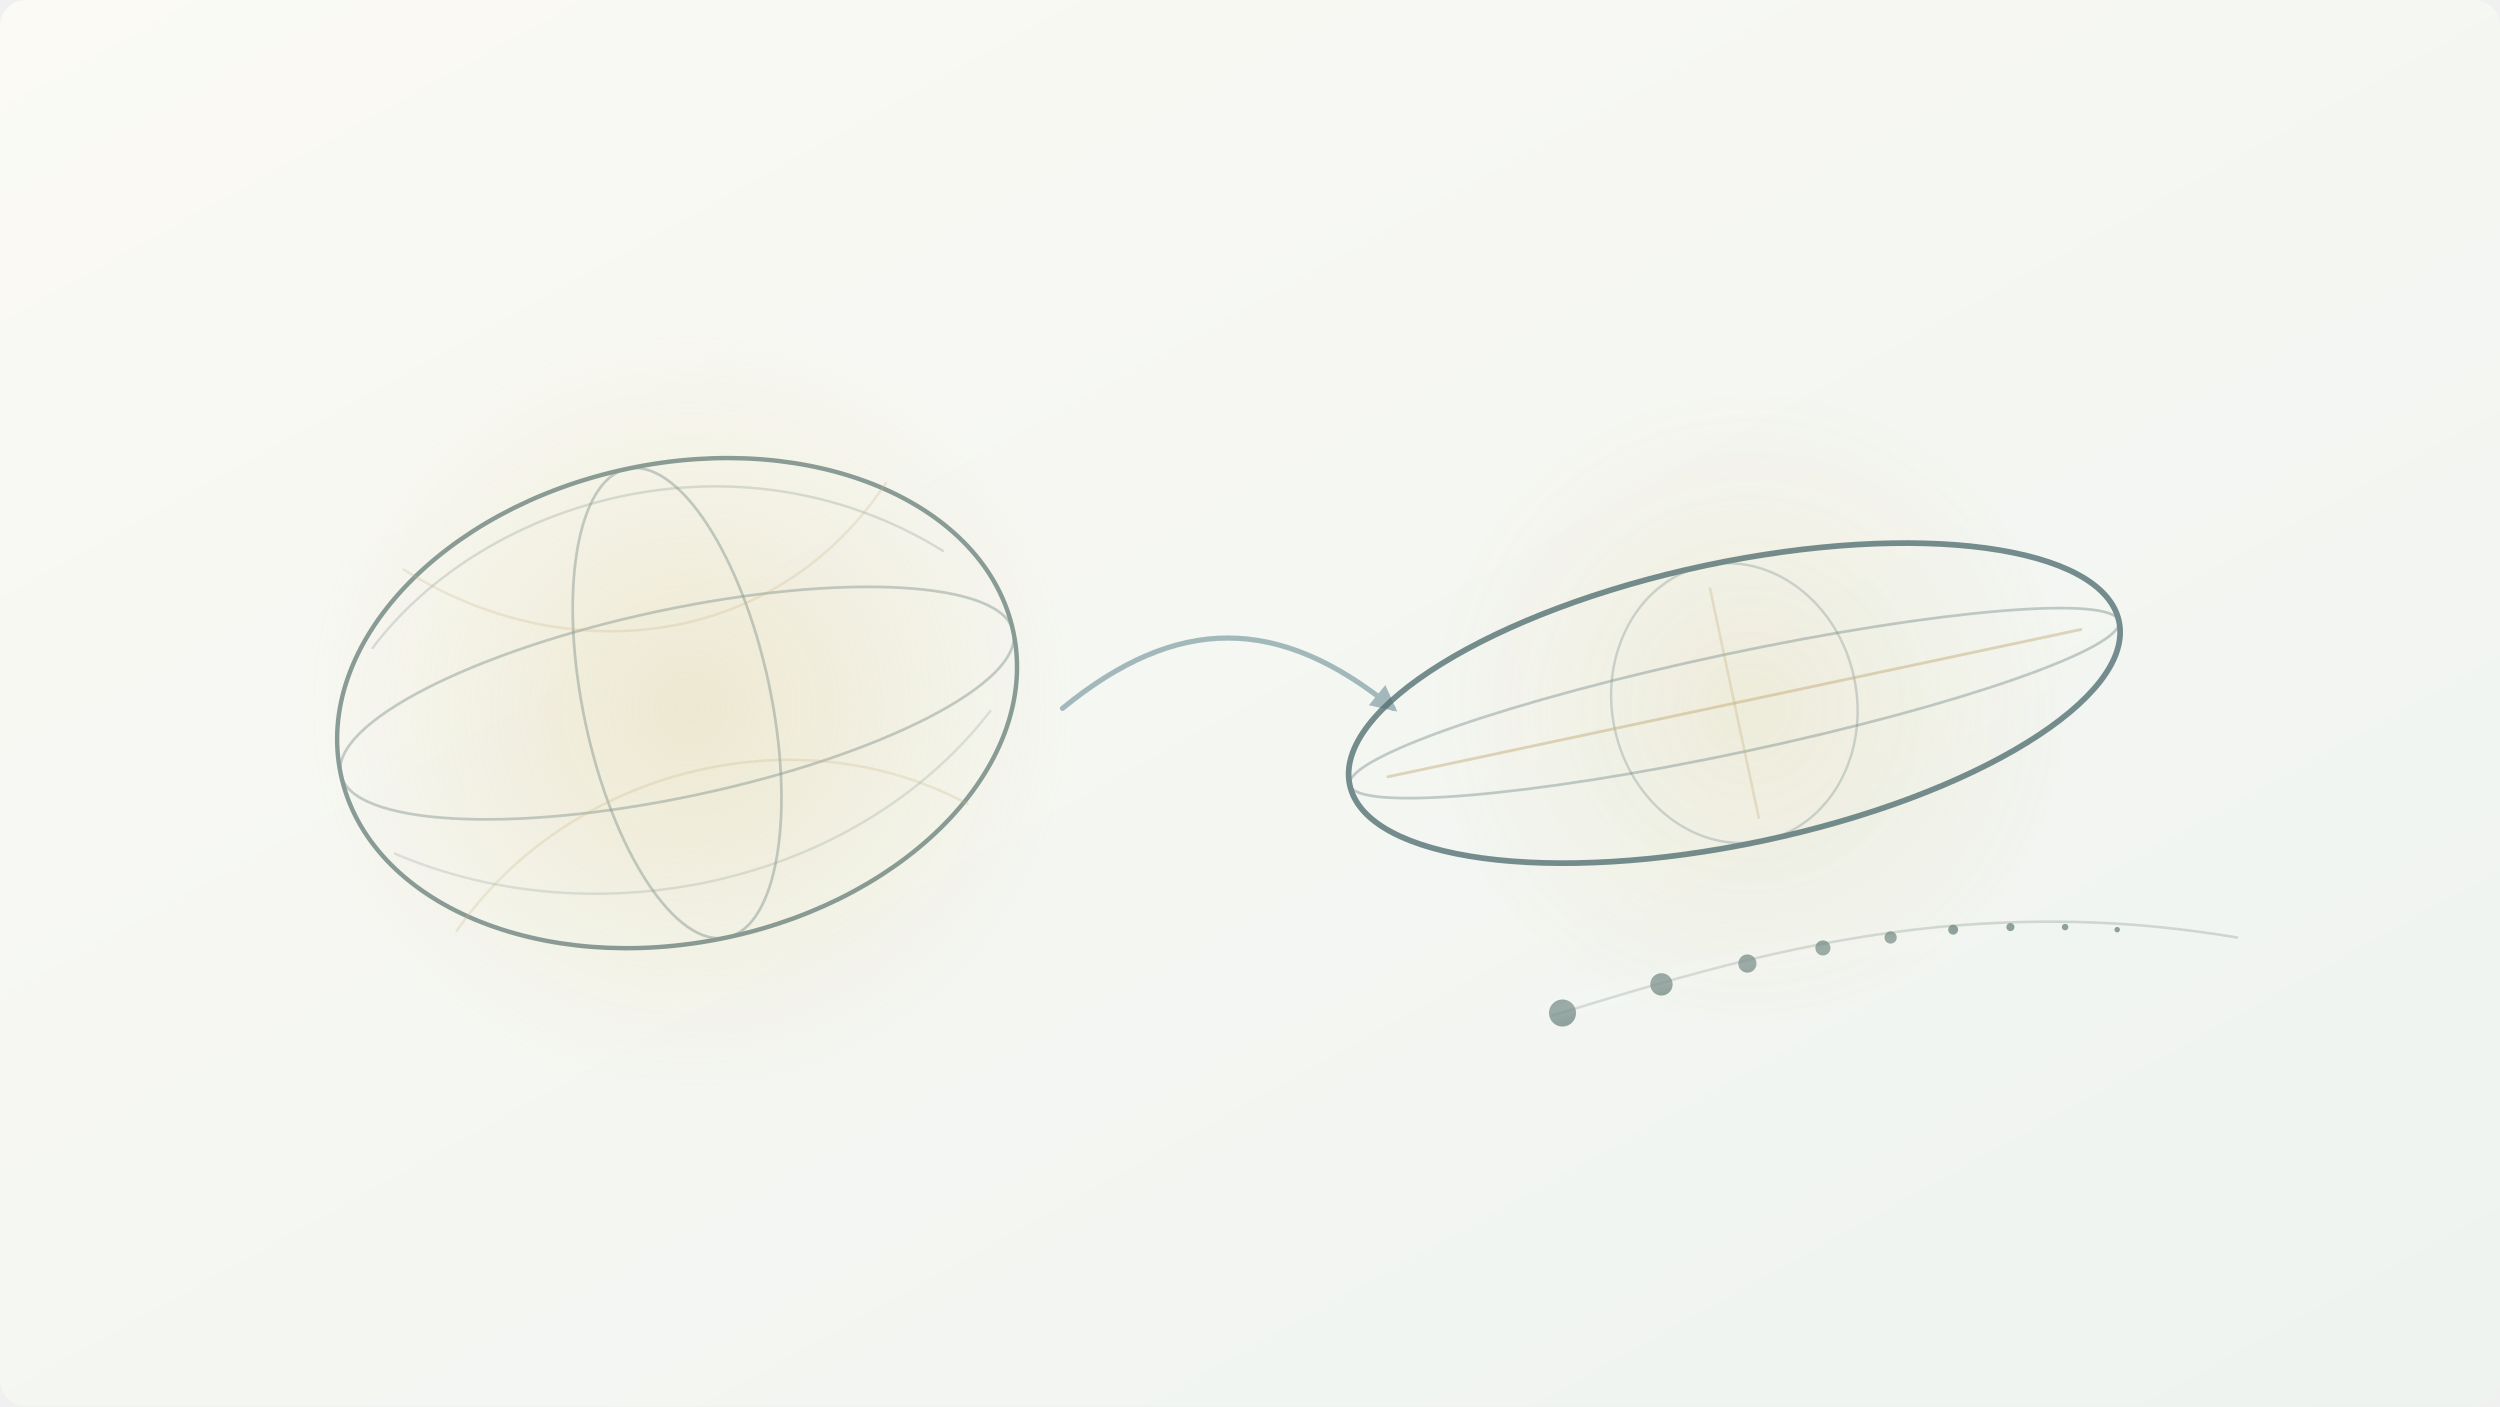
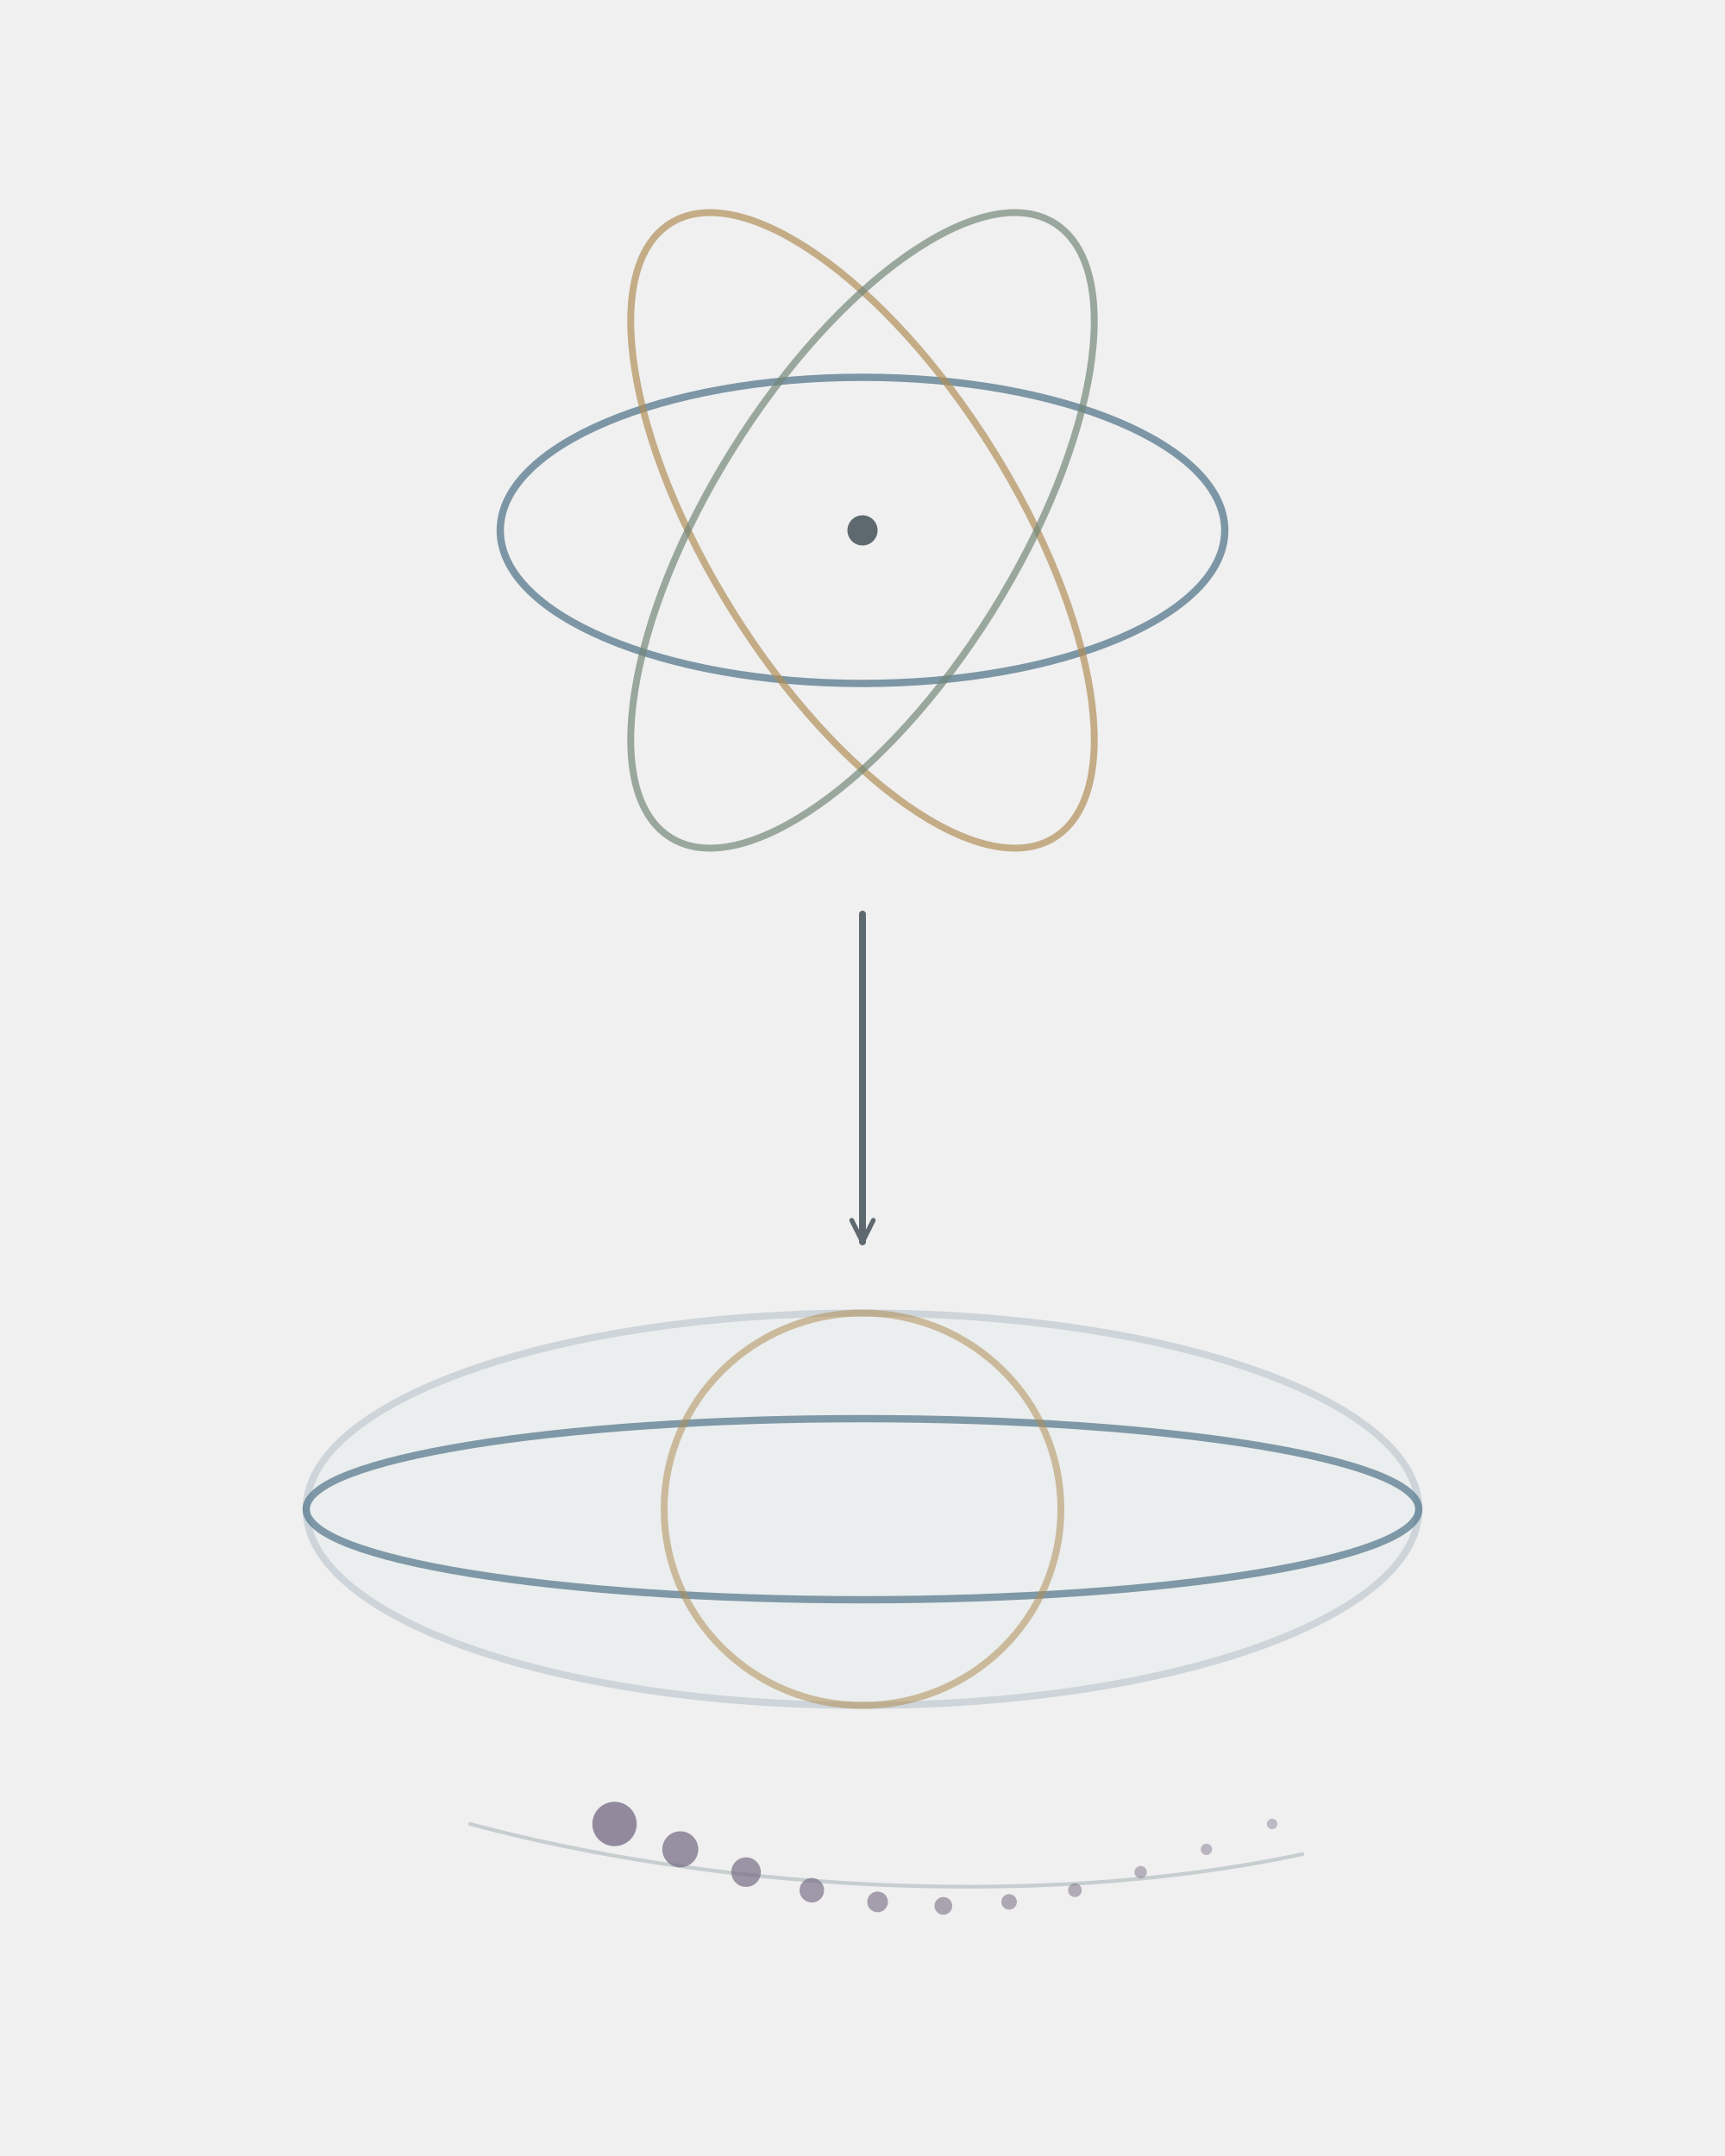
- <svg xmlns="http://www.w3.org/2000/svg" width="960" height="540" viewBox="0 0 960 540" role="img" aria-label="A compact operator maps a diffuse ball to a thinner ellipsoid with spectral values accumulating toward zero.">
+ <svg xmlns="http://www.w3.org/2000/svg" viewBox="0 0 800 1000" role="img" aria-labelledby="a-compact-operator-turns-a-diffuse-ball-into-a-thin-spectral-image">
  <defs>
-     <linearGradient id="bg" x1="0" y1="0" x2="1" y2="1">
-       <stop offset="0" stop-color="#fbfaf4" />
-       <stop offset="1" stop-color="#eef3f0" />
-     </linearGradient>
-     <radialGradient id="halo" cx="50%" cy="50%" r="50%">
-       <stop offset="0" stop-color="#d8c27b" stop-opacity="0.28" />
-       <stop offset="1" stop-color="#d8c27b" stop-opacity="0" />
-     </radialGradient>
-     <marker id="arrow" viewBox="0 0 10 10" refX="8" refY="5" markerWidth="5" markerHeight="5" orient="auto">
-       <path d="M 0 0 L 10 5 L 0 10 z" fill="#7c9ca0" />
+     <marker id="open-arrow" viewBox="0 0 14 14" refX="12" refY="7" markerWidth="14" markerHeight="14" markerUnits="userSpaceOnUse" orient="auto">
+       <path d="M 2 2 L 12 7 L 2 12" fill="none" stroke="context-stroke" stroke-width="2.2" stroke-linecap="round" stroke-linejoin="round" />
    </marker>
-     <filter id="soft" x="-20%" y="-20%" width="140%" height="140%">
-       <feGaussianBlur stdDeviation="2.4" />
-     </filter>
+     <style>
+     .ink { fill: none; stroke: #25343d; stroke-width: 3.2; stroke-linecap: round; stroke-linejoin: round; }
+     .blue { fill: none; stroke: #54778c; stroke-width: 3.4; stroke-linecap: round; stroke-linejoin: round; }
+     .red { fill: none; stroke: #9b625c; stroke-width: 3.4; stroke-linecap: round; stroke-linejoin: round; }
+     .gold { fill: none; stroke: #b08d55; stroke-width: 3.2; stroke-linecap: round; stroke-linejoin: round; }
+     .green { fill: none; stroke: #718677; stroke-width: 3.2; stroke-linecap: round; stroke-linejoin: round; }
+     .violet { fill: none; stroke: #756b82; stroke-width: 3.2; stroke-linecap: round; stroke-linejoin: round; }
+     .soft { fill: none; stroke: #9ba9ad; stroke-width: 1.75; stroke-linecap: round; stroke-linejoin: round; }
+   </style>
  </defs>
-   <rect width="960" height="540" rx="10" fill="url(#bg)" />
-   <circle cx="265" cy="272" r="148" fill="url(#halo)" />
-   <circle cx="672" cy="272" r="124" fill="url(#halo)" opacity="0.7" />
-   <g fill="none" stroke-linecap="round" stroke-linejoin="round">
-     <g transform="translate(260 270) rotate(-12)" opacity="0.72">
-       <ellipse cx="0" cy="0" rx="132" ry="92" stroke="#607873" stroke-width="1.7" />
-       <ellipse cx="0" cy="0" rx="132" ry="36" stroke="#607873" stroke-width="1.05" opacity="0.48" />
-       <ellipse cx="0" cy="0" rx="36" ry="92" stroke="#607873" stroke-width="1.05" opacity="0.48" />
-       <path d="M-110 -45 C-56 -92 45 -100 112 -36" stroke="#607873" stroke-width="0.95" opacity="0.30" />
-       <path d="M-118 34 C-50 82 52 83 117 28" stroke="#607873" stroke-width="0.95" opacity="0.25" />
-       <g stroke="#b79c61" stroke-width="1" opacity="0.25">
-         <path d="M-92 -72 C-40 -21 41 -12 96 -66" />
-         <path d="M-101 68 C-47 17 43 12 101 61" />
-       </g>
-     </g>
-     <path d="M408 272 C452 236, 491 236, 535 272" stroke="#7c9ca0" stroke-width="2" opacity="0.68" marker-end="url(#arrow)" />
-     <g transform="translate(666 270) rotate(-12)" opacity="0.78">
-       <ellipse cx="0" cy="0" rx="151" ry="54" stroke="#516e71" stroke-width="2.2" />
-       <ellipse cx="0" cy="0" rx="151" ry="19" stroke="#516e71" stroke-width="1.05" opacity="0.42" />
-       <ellipse cx="0" cy="0" rx="47" ry="54" stroke="#516e71" stroke-width="0.95" opacity="0.32" />
-       <path d="M-136 0 H136" stroke="#b79c61" stroke-width="1.1" opacity="0.50" />
-       <path d="M0 -45 V45" stroke="#b79c61" stroke-width="1" opacity="0.32" />
-     </g>
-     <path d="M596 390 C651 373, 694 361, 744 356 C787 352, 823 354, 859 360" stroke="#8c9a90" stroke-width="1" opacity="0.34" />
-     <g fill="#6d8580" opacity="0.76">
-       <circle cx="600" cy="389" r="5.2" />
-       <circle cx="638" cy="378" r="4.3" />
-       <circle cx="671" cy="370" r="3.5" />
-       <circle cx="700" cy="364" r="2.9" />
-       <circle cx="726" cy="360" r="2.35" />
-       <circle cx="750" cy="357" r="1.9" />
-       <circle cx="772" cy="356" r="1.55" />
-       <circle cx="793" cy="356" r="1.25" />
-       <circle cx="813" cy="357" r="1.05" />
-     </g>
-     <path d="M594 389 C635 376, 686 365, 745 360" stroke="#ffffff" stroke-width="6" opacity="0.16" filter="url(#soft)" />
-   </g>
+   <ellipse cx="400" cy="246" rx="168" ry="71" class="blue" opacity="0.74" />
+   <ellipse cx="400" cy="246" rx="168" ry="71" class="gold" opacity="0.68" transform="rotate(58 400 246)" />
+   <ellipse cx="400" cy="246" rx="168" ry="71" class="green" opacity="0.68" transform="rotate(-58 400 246)" />
+   <circle cx="400" cy="246" r="7" fill="#25343d" opacity="0.72" />
+   <path d="M 400 424 C 400 494, 400 524, 400 576" class="ink" marker-end="url(#open-arrow)" opacity="0.72" />
+   <ellipse cx="400" cy="700" rx="258" ry="91" fill="#dce7ea" opacity="0.22" stroke="#54778c" stroke-width="3.3" />
+   <ellipse cx="400" cy="700" rx="258" ry="42" class="blue" opacity="0.72" />
+   <ellipse cx="400" cy="700" rx="92" ry="91" class="gold" opacity="0.54" />
+   <path d="M 218 846 C 326 875, 477 887, 604 860" class="soft" opacity="0.48" />
+   <circle cx="285" cy="846" r="10.3" fill="#756b82" opacity="0.76" />
+   <circle cx="315.5" cy="857.74" r="8.35" fill="#756b82" opacity="0.72" />
+   <circle cx="346" cy="868.34" r="6.85" fill="#756b82" opacity="0.69" />
+   <circle cx="376.5" cy="876.74" r="5.7" fill="#756b82" opacity="0.66" />
+   <circle cx="407" cy="882.14" r="4.8" fill="#756b82" opacity="0.62" />
+   <circle cx="437.5" cy="884" r="4.12" fill="#756b82" opacity="0.58" />
+   <circle cx="468" cy="882.14" r="3.59" fill="#756b82" opacity="0.55" />
+   <circle cx="498.5" cy="876.74" r="3.18" fill="#756b82" opacity="0.52" />
+   <circle cx="529" cy="868.34" r="2.86" fill="#756b82" opacity="0.48" />
+   <circle cx="559.5" cy="857.74" r="2.62" fill="#756b82" opacity="0.45" />
+   <circle cx="590" cy="846" r="2.43" fill="#756b82" opacity="0.41" />
</svg>
